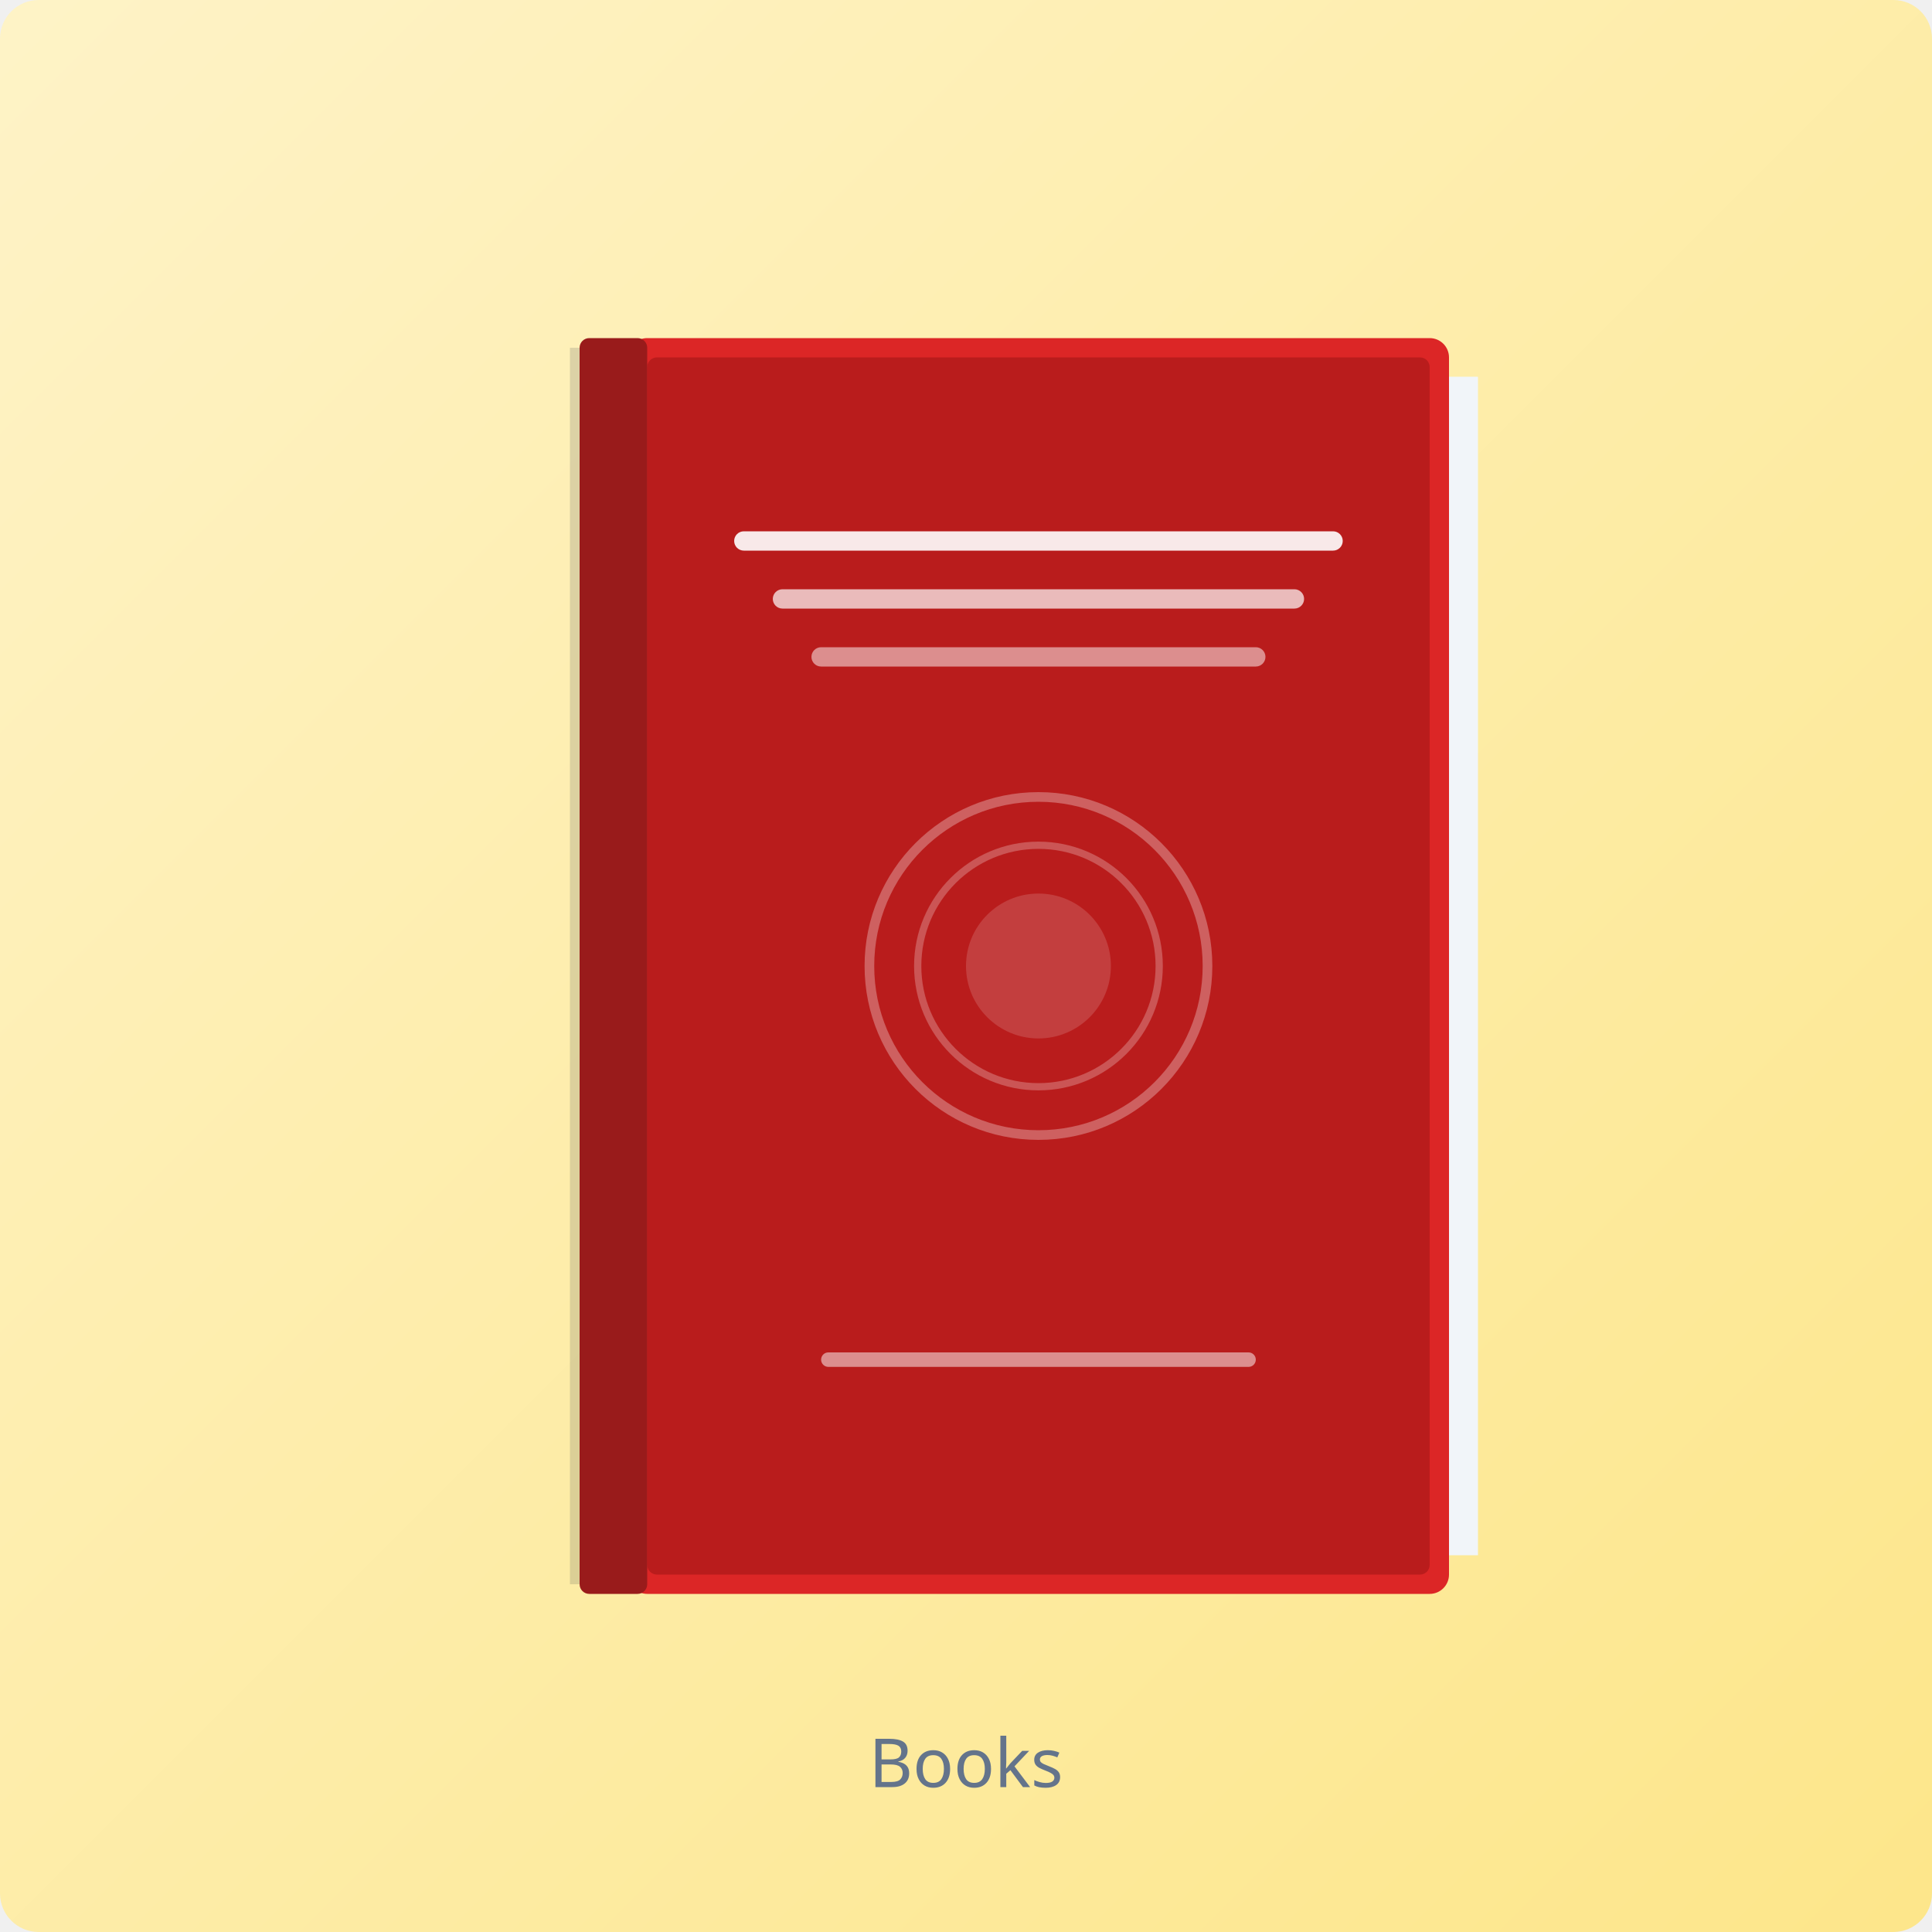
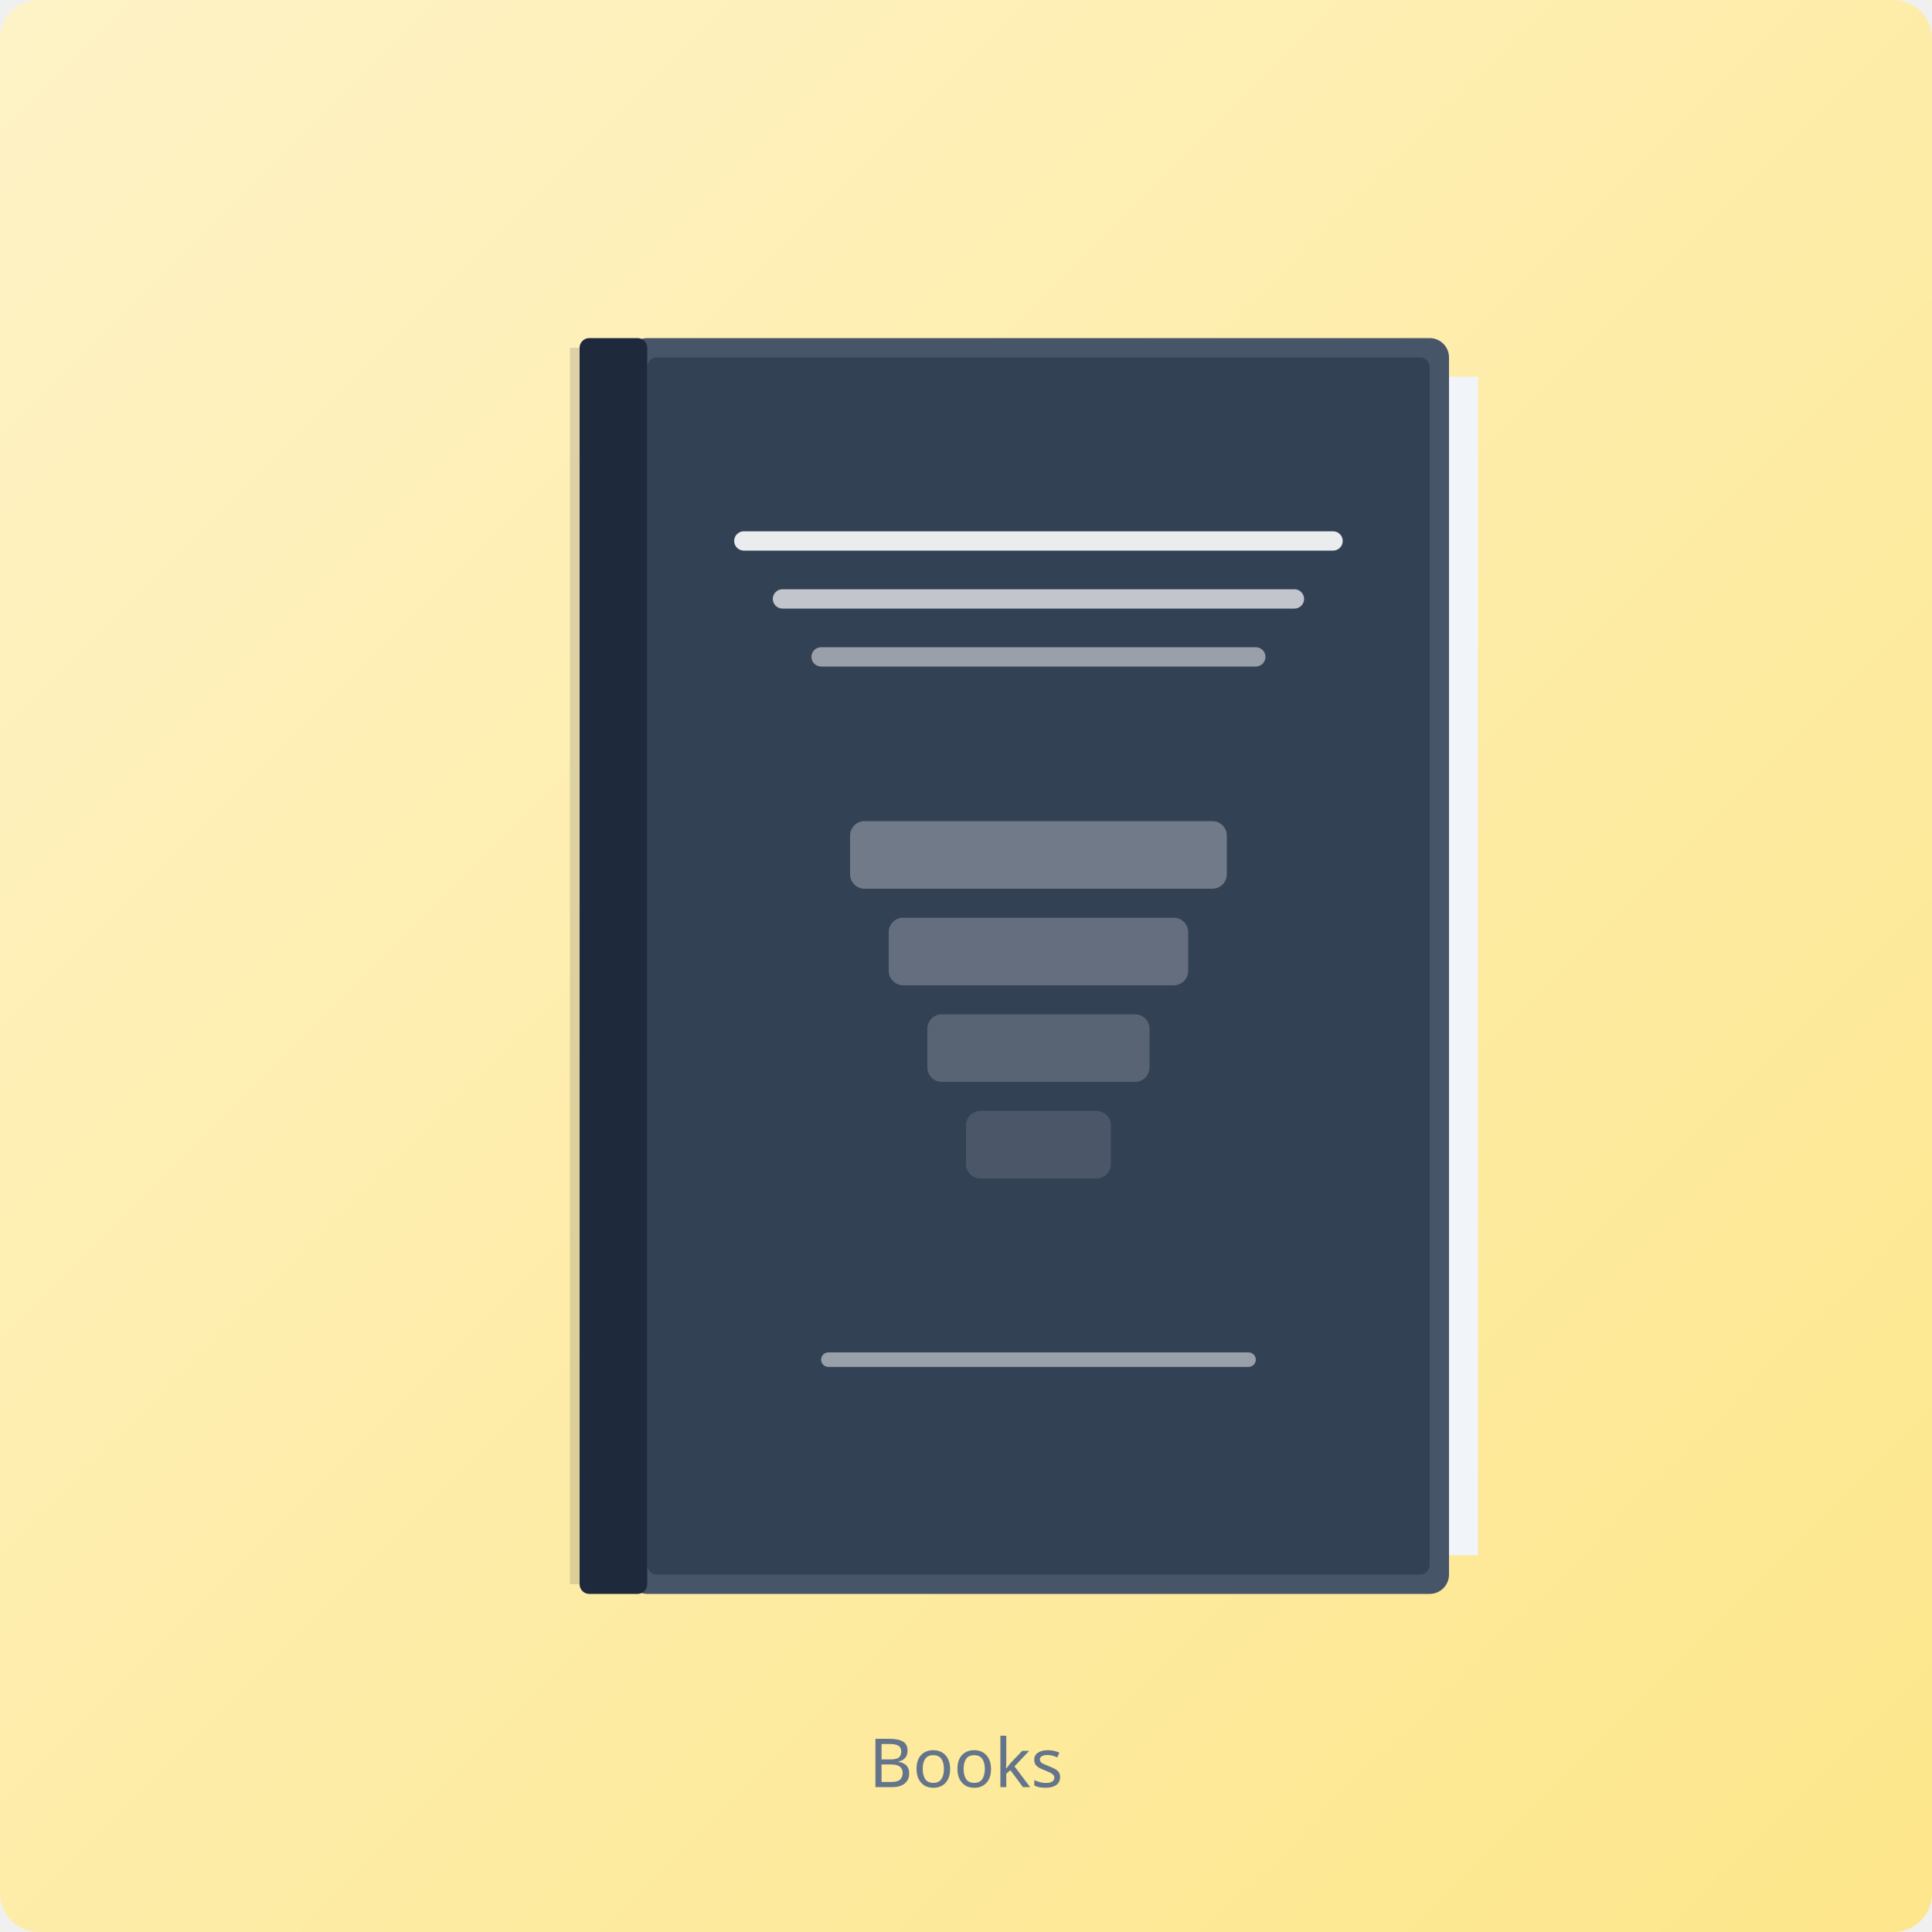
<svg xmlns="http://www.w3.org/2000/svg" viewBox="0 0 400 400">
  <defs>
    <linearGradient id="bg" x1="0%" y1="0%" x2="100%" y2="100%">
      <stop offset="0%" style="stop-color:#fef3c7" />
      <stop offset="100%" style="stop-color:#fde68a" />
    </linearGradient>
  </defs>
  <rect width="400" height="400" fill="url(#bg)" rx="8" />
  <rect x="118" y="72" width="14" height="256" fill="#1e293b" opacity="0.15" />
-   <rect x="130" y="70" width="170" height="260" rx="4" fill="#dc2626" />
-   <rect x="134" y="74" width="162" height="252" rx="2" fill="#b91c1c" />
-   <rect x="120" y="70" width="14" height="260" rx="2" fill="#991b1b" />
+   <rect x="130" y="70" width="170" height="260" rx="4" fill="#475569" />
+   <rect x="134" y="74" width="162" height="252" rx="2" fill="#334155" />
+   <rect x="120" y="70" width="14" height="260" rx="2" fill="#1e293b" />
  <rect x="152" y="110" width="126" height="4" rx="2" fill="#ffffff" opacity="0.9" />
  <rect x="160" y="122" width="110" height="4" rx="2" fill="#ffffff" opacity="0.7" />
  <rect x="168" y="134" width="94" height="4" rx="2" fill="#ffffff" opacity="0.5" />
-   <circle cx="215" cy="200" r="35" fill="none" stroke="#ffffff" stroke-width="2" opacity="0.3" />
-   <circle cx="215" cy="200" r="25" fill="none" stroke="#ffffff" stroke-width="1.5" opacity="0.25" />
-   <circle cx="215" cy="200" r="15" fill="#ffffff" opacity="0.15" />
+   <rect x="176" y="170" width="78" height="14" rx="3" fill="#ffffff" opacity="0.3" />
+   <rect x="184" y="190" width="62" height="14" rx="3" fill="#ffffff" opacity="0.24" />
+   <rect x="192" y="210" width="46" height="14" rx="3" fill="#ffffff" opacity="0.18" />
+   <rect x="200" y="230" width="30" height="14" rx="3" fill="#ffffff" opacity="0.12" />
  <rect x="170" y="280" width="90" height="3" rx="1.5" fill="#ffffff" opacity="0.5" />
  <rect x="300" y="78" width="6" height="244" fill="#f1f5f9" />
  <text x="200" y="370" text-anchor="middle" font-family="system-ui,sans-serif" font-size="14" fill="#64748b" font-weight="500">Books</text>
</svg>
